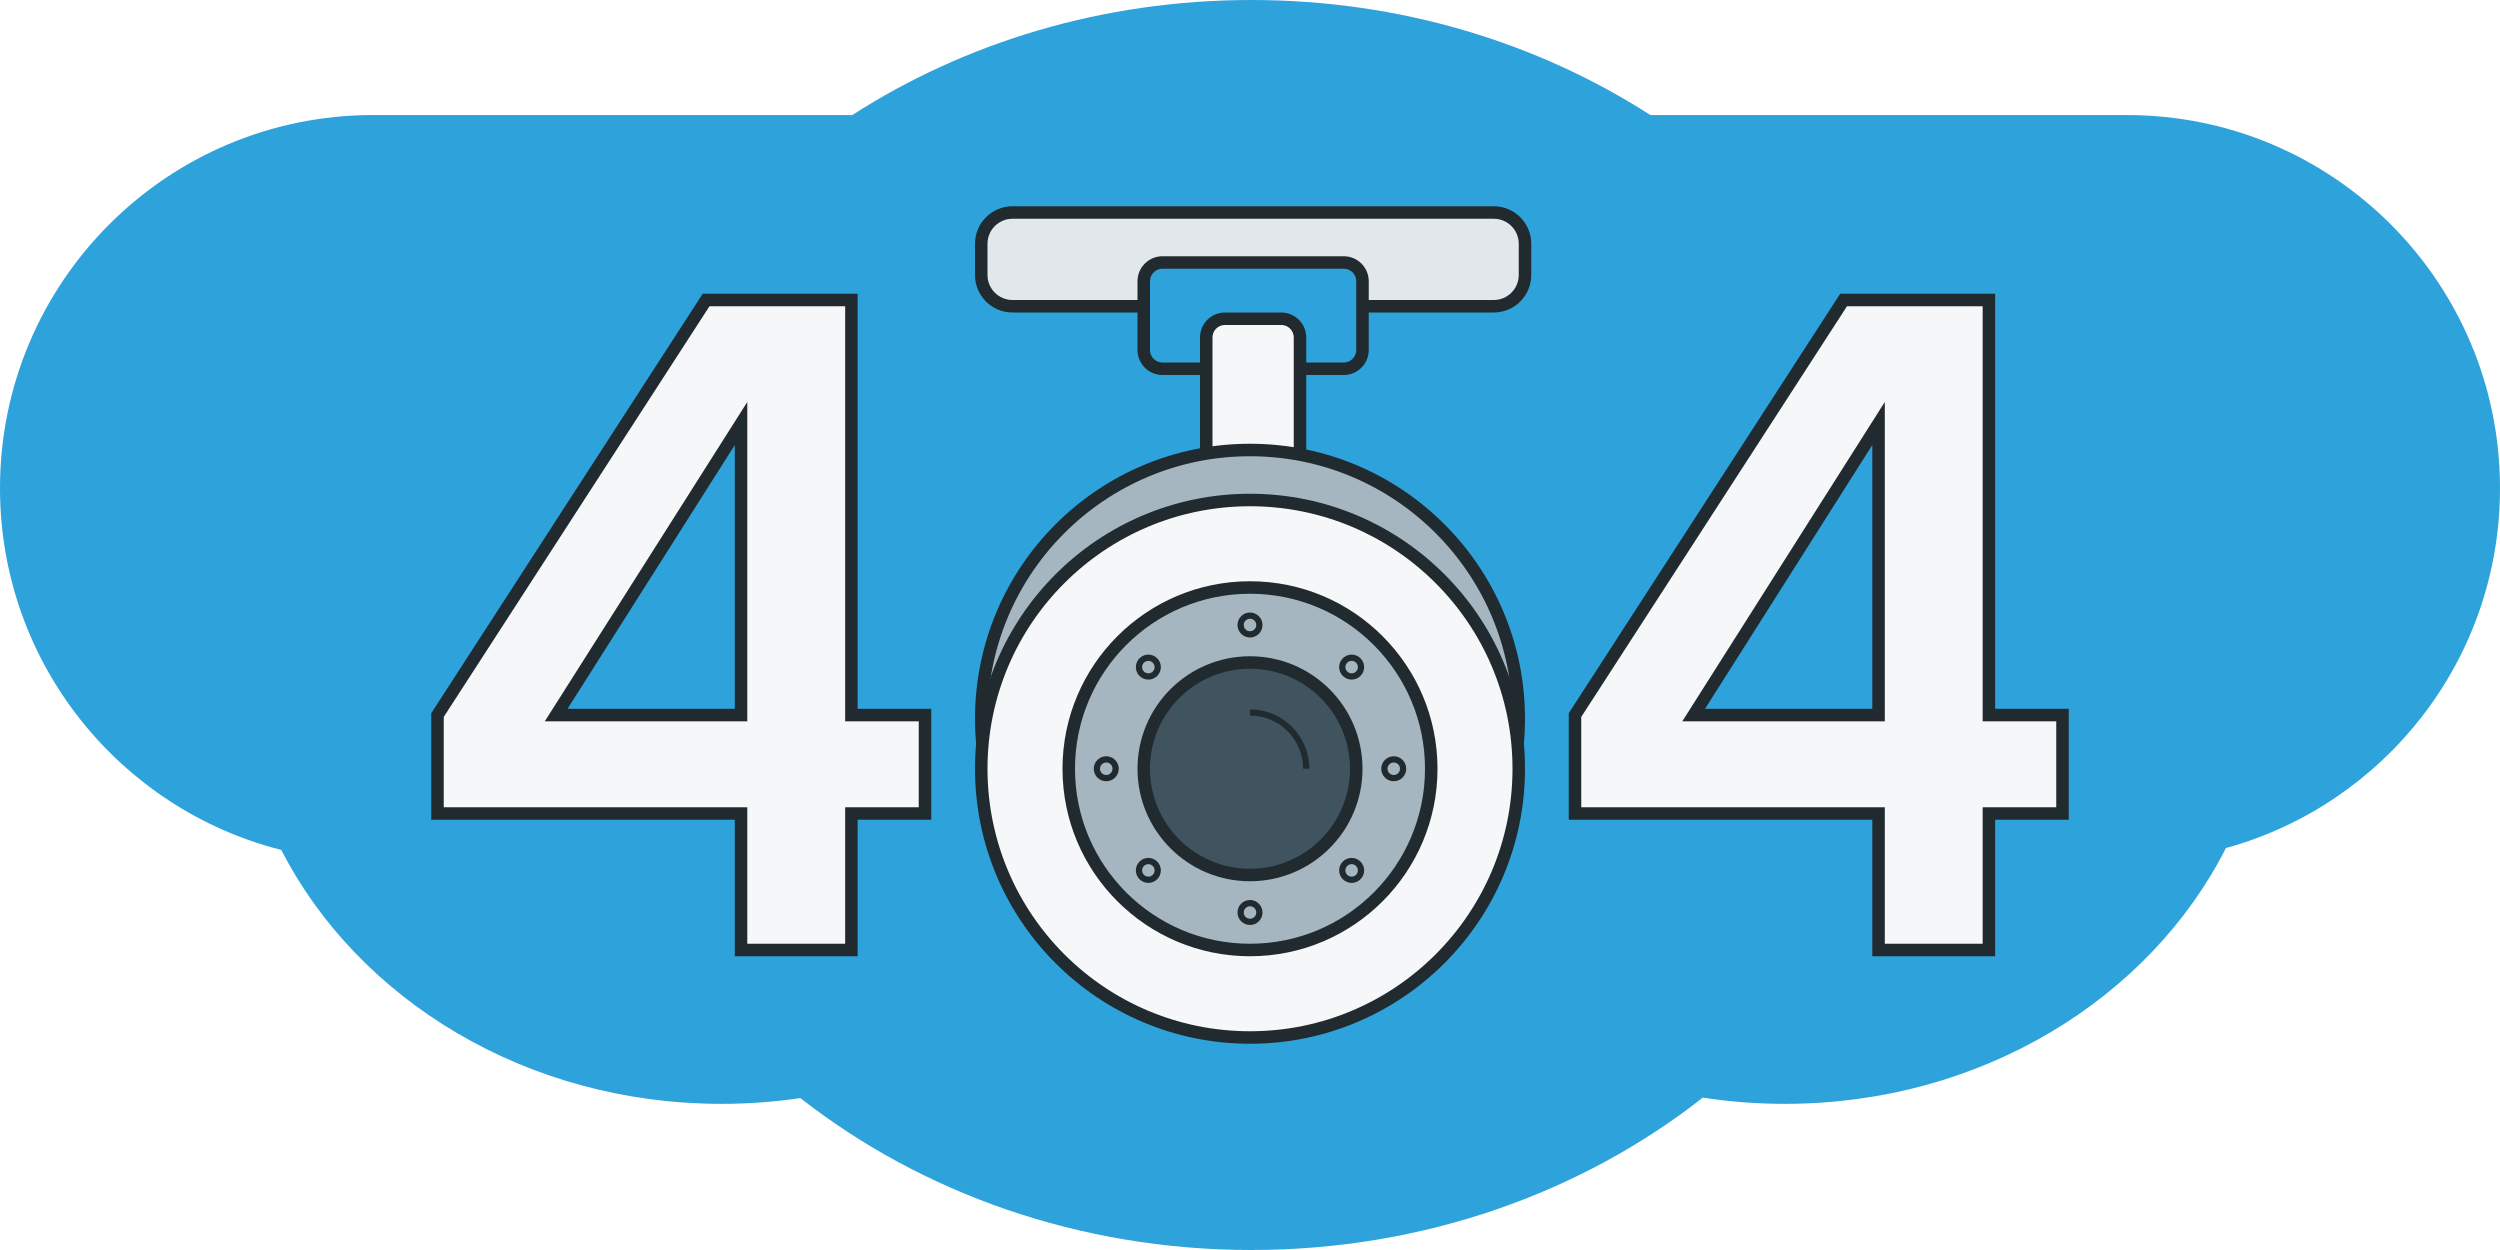
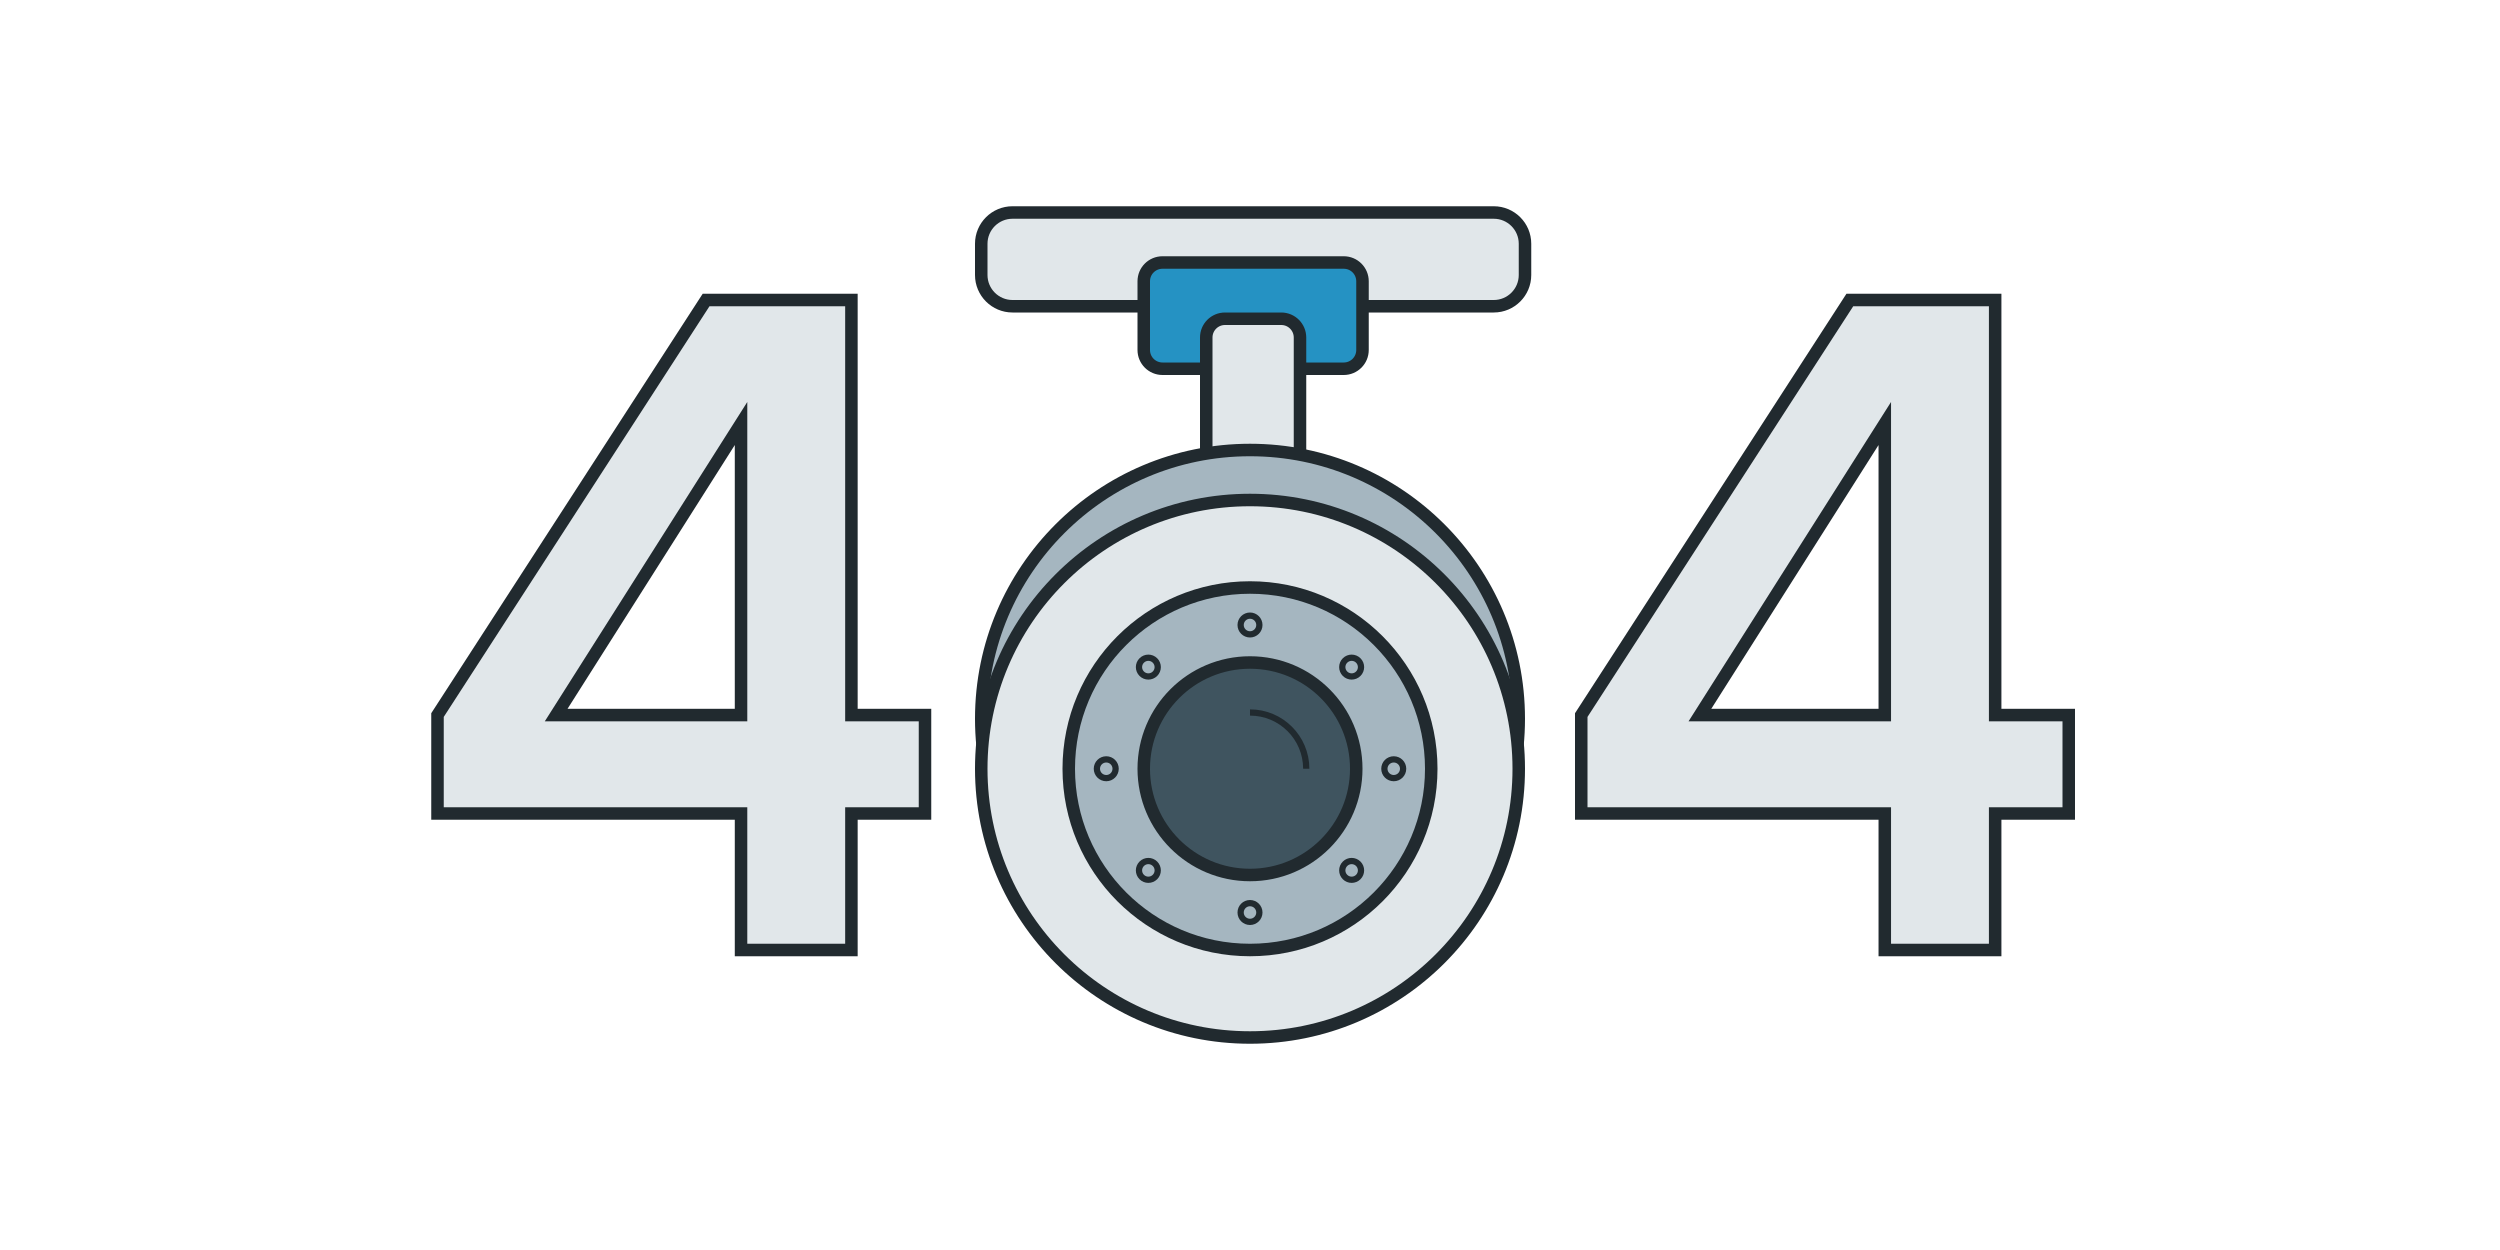
- <svg xmlns="http://www.w3.org/2000/svg" viewBox="0 0 400 200" version="1.1">
-   <g id="Cloud/Placeholders/404" stroke="none" stroke-width="1" fill="none" fill-rule="evenodd">
-     <path d="M200.211,0 C223.999,0 246.029,6.815 264.053,18.406 L340.299,18.408 C373.271,18.408 400,45.137 400,78.109 C400,105.592 381.43,128.738 356.153,135.683 C343.895,159.839 316.901,176.617 285.572,176.617 C281.1,176.617 276.717,176.275 272.452,175.619 C253.093,190.809 227.837,200 200.211,200 C172.63,200 147.411,190.839 128.061,175.692 C123.949,176.3 119.727,176.617 115.423,176.617 C84.225,176.617 57.327,159.979 44.996,135.986 C19.135,129.436 3.41650556e-15,106.007 0,78.109 C-4.03793284e-15,45.137 26.729,18.408 59.701,18.408 L136.369,18.406 C154.392,6.815 176.423,0 200.211,0 Z" id="Cloud" fill="#2EA2DB" class="brand_element_cloud" />
-     <rect id="Rectangle" stroke="#212A2F" stroke-width="2" fill="#E1E7EA" x="157" y="34" width="87" height="15" rx="5" />
-     <rect id="Rectangle" stroke="#212A2F" stroke-width="2" fill="#2EA2DB" class="brand_element" x="183" y="42" width="35" height="17" rx="3" />
-     <rect id="Rectangle" stroke="#212A2F" stroke-width="2" fill="#F5F7F9" x="193" y="51" width="15" height="64" rx="3" />
-     <circle id="Oval" stroke="#212A2F" stroke-width="2" fill="#A5B6C0" cx="200" cy="115" r="43" />
-     <circle id="Oval" stroke="#212A2F" stroke-width="2" fill="#F5F7F9" cx="200" cy="123" r="43" />
-     <circle id="Oval" stroke="#212A2F" stroke-width="2" fill="#A5B6C0" cx="200" cy="123" r="29" />
-     <circle id="Oval" stroke="#212A2F" stroke-width="2" fill="#3F545F" cx="200" cy="123" r="17" />
-     <path d="M209,123 C209,118.029 204.971,114 200,114" id="Path" stroke="#212A2F" />
-     <path d="M200,144.5 C199.172,144.5 198.5,145.172 198.5,146 C198.5,146.828 199.172,147.5 200,147.5 C200.828,147.5 201.5,146.828 201.5,146 C201.5,145.172 200.828,144.5 200,144.5 Z M182.676,138.203 C182.09,138.789 182.09,139.738 182.676,140.324 C183.262,140.91 184.211,140.91 184.797,140.324 C185.383,139.738 185.383,138.789 184.797,138.203 C184.211,137.617 183.262,137.617 182.676,138.203 Z M215.203,138.203 C214.617,138.789 214.617,139.738 215.203,140.324 C215.789,140.91 216.738,140.91 217.324,140.324 C217.91,139.738 217.91,138.789 217.324,138.203 C216.738,137.617 215.789,137.617 215.203,138.203 Z M223,121.5 C222.172,121.5 221.5,122.172 221.5,123 C221.5,123.828 222.172,124.5 223,124.5 C223.828,124.5 224.5,123.828 224.5,123 C224.5,122.172 223.828,121.5 223,121.5 Z M177,121.5 C176.172,121.5 175.5,122.172 175.5,123 C175.5,123.828 176.172,124.5 177,124.5 C177.828,124.5 178.5,123.828 178.5,123 C178.5,122.172 177.828,121.5 177,121.5 Z M215.203,105.676 C214.617,106.262 214.617,107.211 215.203,107.797 C215.789,108.383 216.738,108.383 217.324,107.797 C217.91,107.211 217.91,106.262 217.324,105.676 C216.738,105.09 215.789,105.09 215.203,105.676 Z M182.676,105.676 C182.09,106.262 182.09,107.211 182.676,107.797 C183.262,108.383 184.211,108.383 184.797,107.797 C185.383,107.211 185.383,106.262 184.797,105.676 C184.211,105.09 183.262,105.09 182.676,105.676 Z M200,98.5 C199.172,98.5 198.5,99.172 198.5,100 C198.5,100.828 199.172,101.5 200,101.5 C200.828,101.5 201.5,100.828 201.5,100 C201.5,99.172 200.828,98.5 200,98.5 Z" id="Combined-Shape" stroke="#212A2F" />
-     <path d="M136.226,48 L136.226,114.411 L148,114.411 L148,130.16 L136.226,130.16 L136.226,152 L118.566,152 L118.566,130.16 L70,130.16 L70,114.411 L112.974,48 L136.226,48 Z M118.566,67.76 L88.985,114.411 L118.566,114.411 L118.566,67.76 Z" id="4" stroke="#212A2F" stroke-width="2" fill="#F5F7F9" fill-rule="nonzero" />
-     <path d="M318.226,48 L318.226,114.411 L330,114.411 L330,130.16 L318.226,130.16 L318.226,152 L300.566,152 L300.566,130.16 L252,130.16 L252,114.411 L294.974,48 L318.226,48 Z M300.566,67.76 L270.985,114.411 L300.566,114.411 L300.566,67.76 Z" id="4" stroke="#212A2F" stroke-width="2" fill="#F5F7F9" fill-rule="nonzero" />
-   </g>
+ <svg xmlns="http://www.w3.org/2000/svg" width="400" height="200" viewBox="0 0 400 200" fill="none">
+   <path d="M239 34H162C159.239 34 157 36.239 157 39V44C157 46.761 159.239 49 162 49H239C241.761 49 244 46.761 244 44V39C244 36.239 241.761 34 239 34Z" fill="#E1E7EA" stroke="#212A2F" stroke-width="2" />
+   <path class="brand_element" d="M215 42H186C184.343 42 183 43.343 183 45V56C183 57.657 184.343 59 186 59H215C216.657 59 218 57.657 218 56V45C218 43.343 216.657 42 215 42Z" fill="#2592C3" stroke="#212A2F" stroke-width="2" />
+   <path d="M205 51H196C194.343 51 193 52.343 193 54V112C193 113.657 194.343 115 196 115H205C206.657 115 208 113.657 208 112V54C208 52.343 206.657 51 205 51Z" fill="#E1E7EA" stroke="#212A2F" stroke-width="2" />
+   <path d="M200 158C223.748 158 243 138.748 243 115C243 91.252 223.748 72 200 72C176.252 72 157 91.252 157 115C157 138.748 176.252 158 200 158Z" fill="#A5B6C0" stroke="#212A2F" stroke-width="2" />
+   <path d="M200 166C223.748 166 243 146.748 243 123C243 99.252 223.748 80 200 80C176.252 80 157 99.252 157 123C157 146.748 176.252 166 200 166Z" fill="#E1E7EA" stroke="#212A2F" stroke-width="2" />
+   <path d="M200 152C216.016 152 229 139.016 229 123C229 106.984 216.016 94 200 94C183.984 94 171 106.984 171 123C171 139.016 183.984 152 200 152Z" fill="#A5B6C0" stroke="#212A2F" stroke-width="2" />
+   <path d="M200 140C209.389 140 217 132.389 217 123C217 113.611 209.389 106 200 106C190.611 106 183 113.611 183 123C183 132.389 190.611 140 200 140Z" fill="#3F545F" stroke="#212A2F" stroke-width="2" />
+   <path d="M209 123C209 118.029 204.971 114 200 114" stroke="#212A2F" />
+   <path fill-rule="evenodd" clip-rule="evenodd" d="M200 144.5C199.172 144.5 198.5 145.172 198.5 146C198.5 146.828 199.172 147.5 200 147.5C200.828 147.5 201.5 146.828 201.5 146C201.5 145.172 200.828 144.5 200 144.5ZM182.676 138.203C182.09 138.789 182.09 139.738 182.676 140.324C183.262 140.91 184.211 140.91 184.797 140.324C185.383 139.738 185.383 138.789 184.797 138.203C184.211 137.617 183.262 137.617 182.676 138.203ZM215.203 138.203C214.617 138.789 214.617 139.738 215.203 140.324C215.789 140.91 216.738 140.91 217.324 140.324C217.91 139.738 217.91 138.789 217.324 138.203C216.738 137.617 215.789 137.617 215.203 138.203ZM223 121.5C222.172 121.5 221.5 122.172 221.5 123C221.5 123.828 222.172 124.5 223 124.5C223.828 124.5 224.5 123.828 224.5 123C224.5 122.172 223.828 121.5 223 121.5ZM177 121.5C176.172 121.5 175.5 122.172 175.5 123C175.5 123.828 176.172 124.5 177 124.5C177.828 124.5 178.5 123.828 178.5 123C178.5 122.172 177.828 121.5 177 121.5ZM215.203 105.676C214.617 106.262 214.617 107.211 215.203 107.797C215.789 108.383 216.738 108.383 217.324 107.797C217.91 107.211 217.91 106.262 217.324 105.676C216.738 105.09 215.789 105.09 215.203 105.676ZM182.676 105.676C182.09 106.262 182.09 107.211 182.676 107.797C183.262 108.383 184.211 108.383 184.797 107.797C185.383 107.211 185.383 106.262 184.797 105.676C184.211 105.09 183.262 105.09 182.676 105.676ZM200 98.5C199.172 98.5 198.5 99.172 198.5 100C198.5 100.828 199.172 101.5 200 101.5C200.828 101.5 201.5 100.828 201.5 100C201.5 99.172 200.828 98.5 200 98.5Z" stroke="#212A2F" />
+   <path d="M136.226 48V114.411H148V130.16H136.226V152H118.566V130.16H70V114.411L112.974 48H136.226ZM118.566 67.76L88.985 114.411H118.566V67.76Z" fill="#E1E7EA" stroke="#212A2F" stroke-width="2" />
+   <path d="M319.226 48V114.411H331V130.16H319.226V152H301.566V130.16H253V114.411L295.974 48H319.226ZM301.566 67.76L271.985 114.411H301.566V67.76Z" fill="#E1E7EA" stroke="#212A2F" stroke-width="2" />
</svg>
